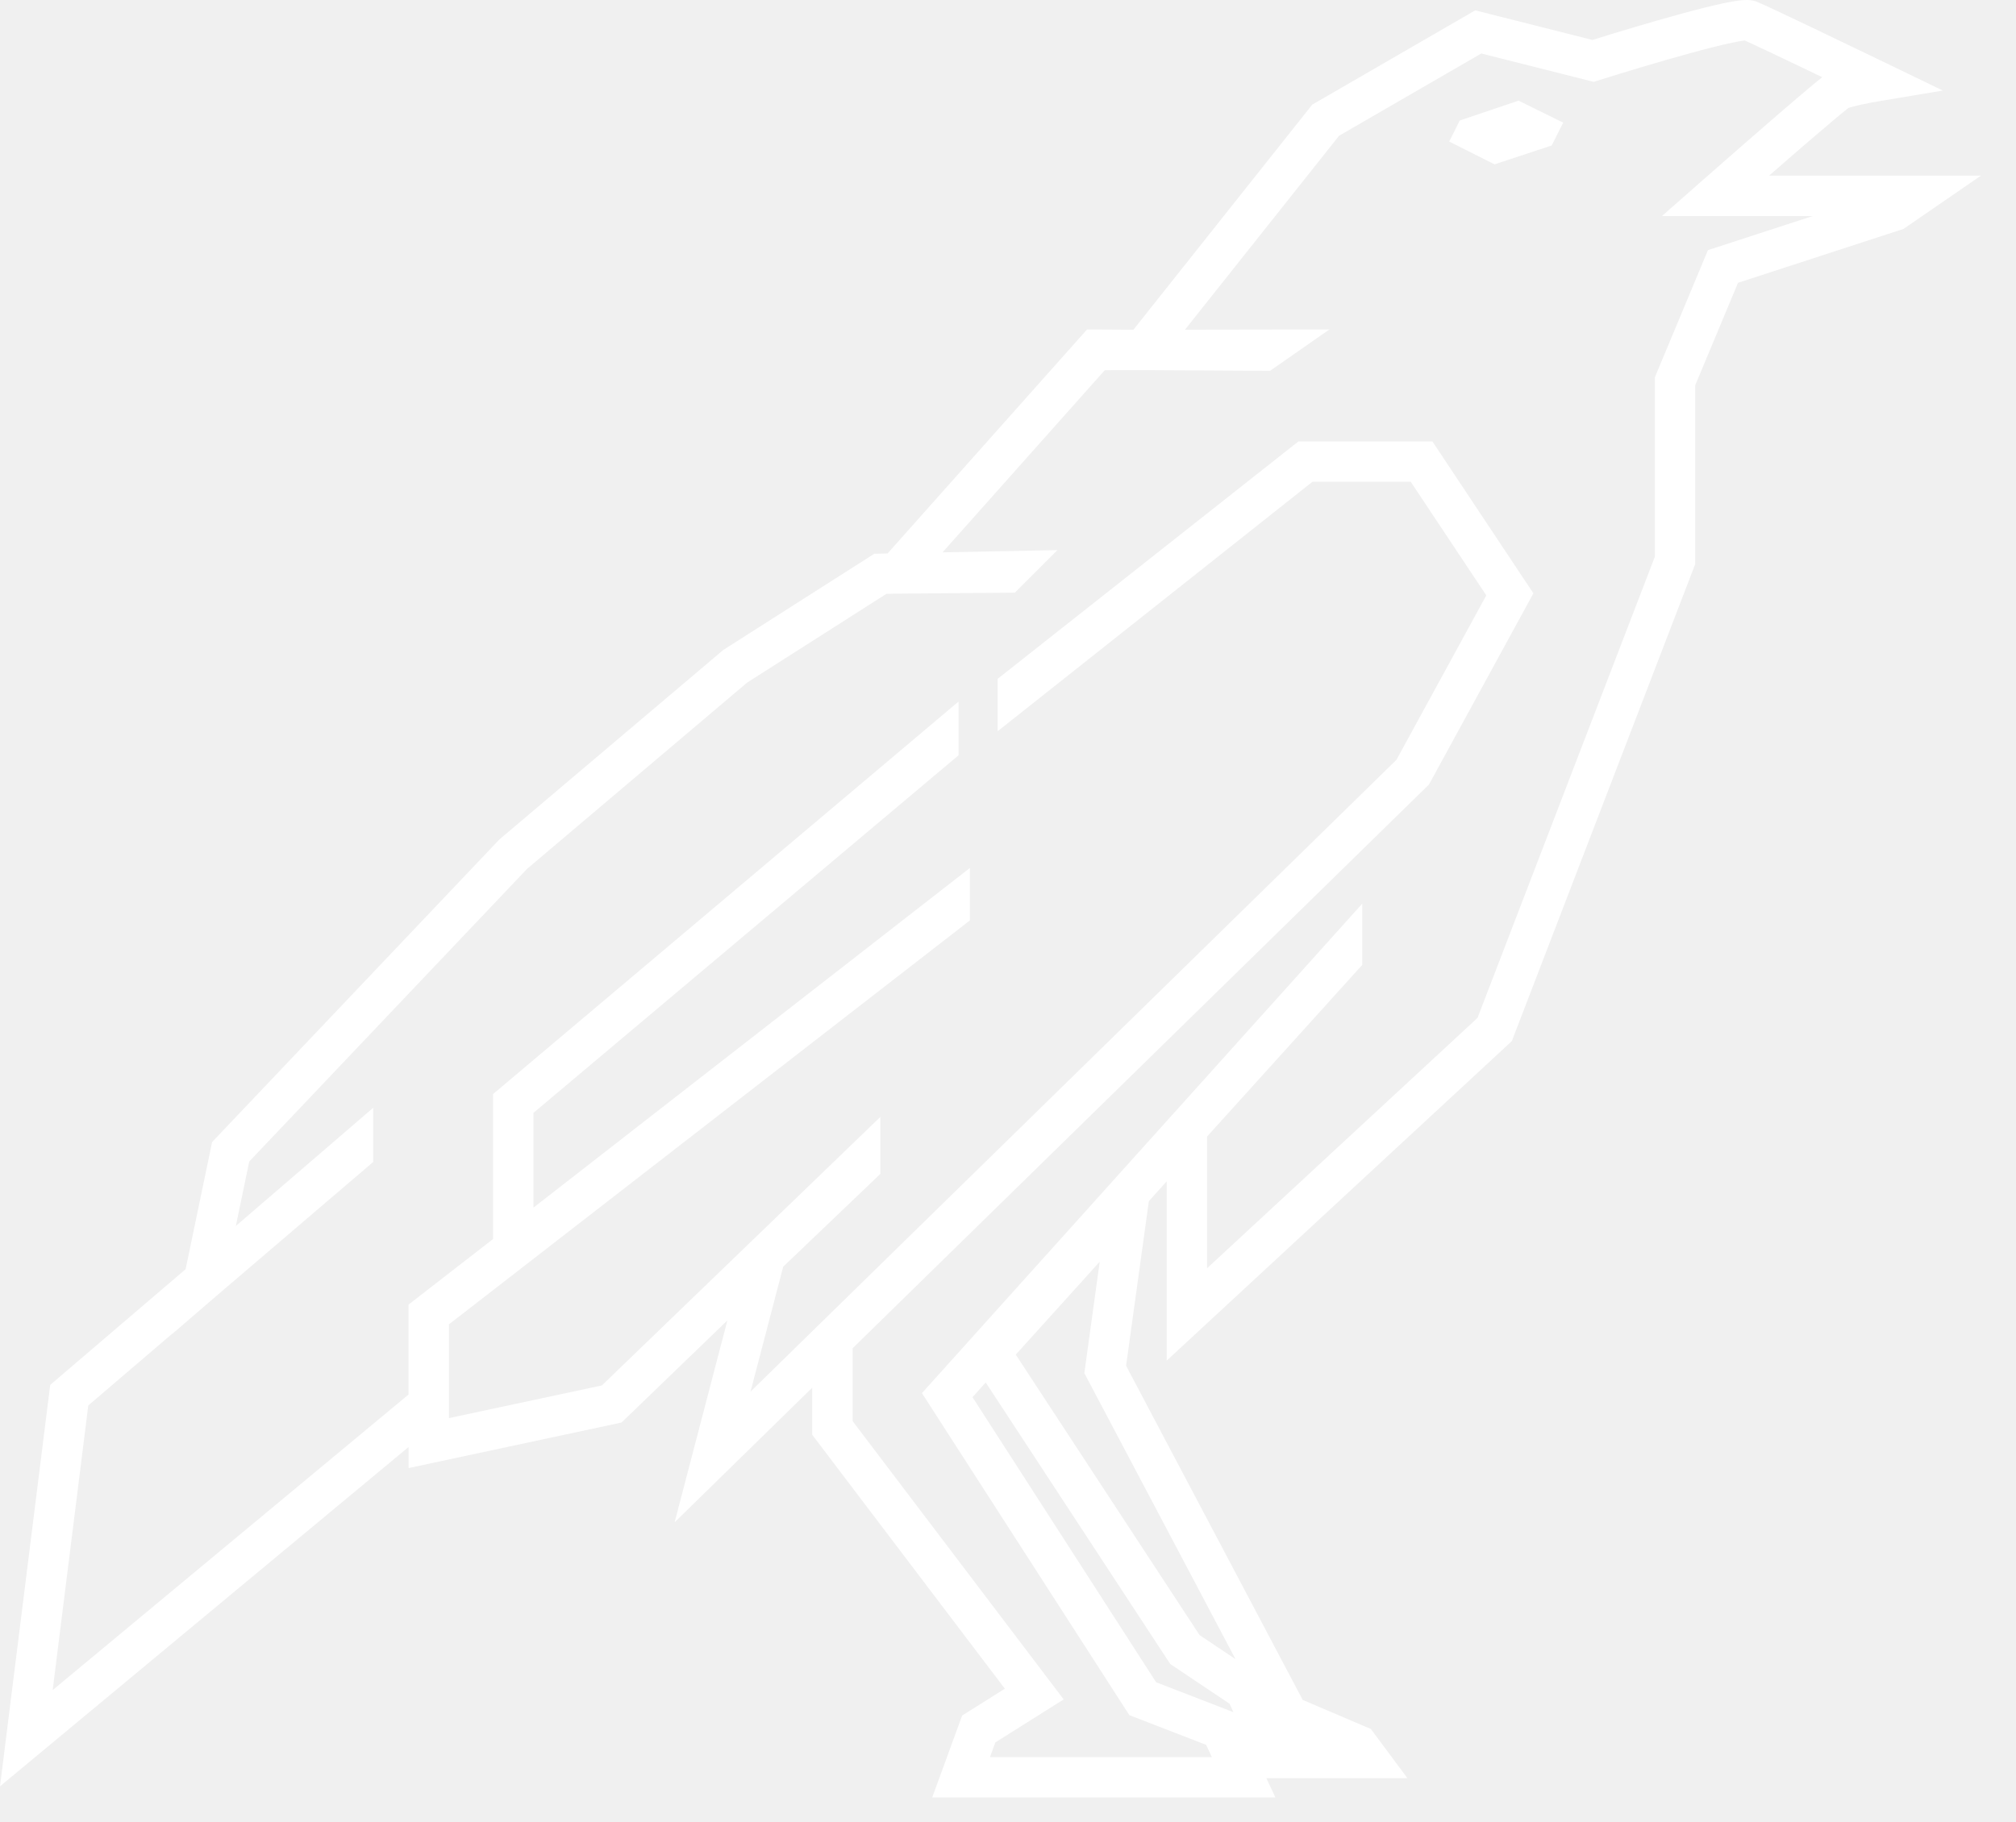
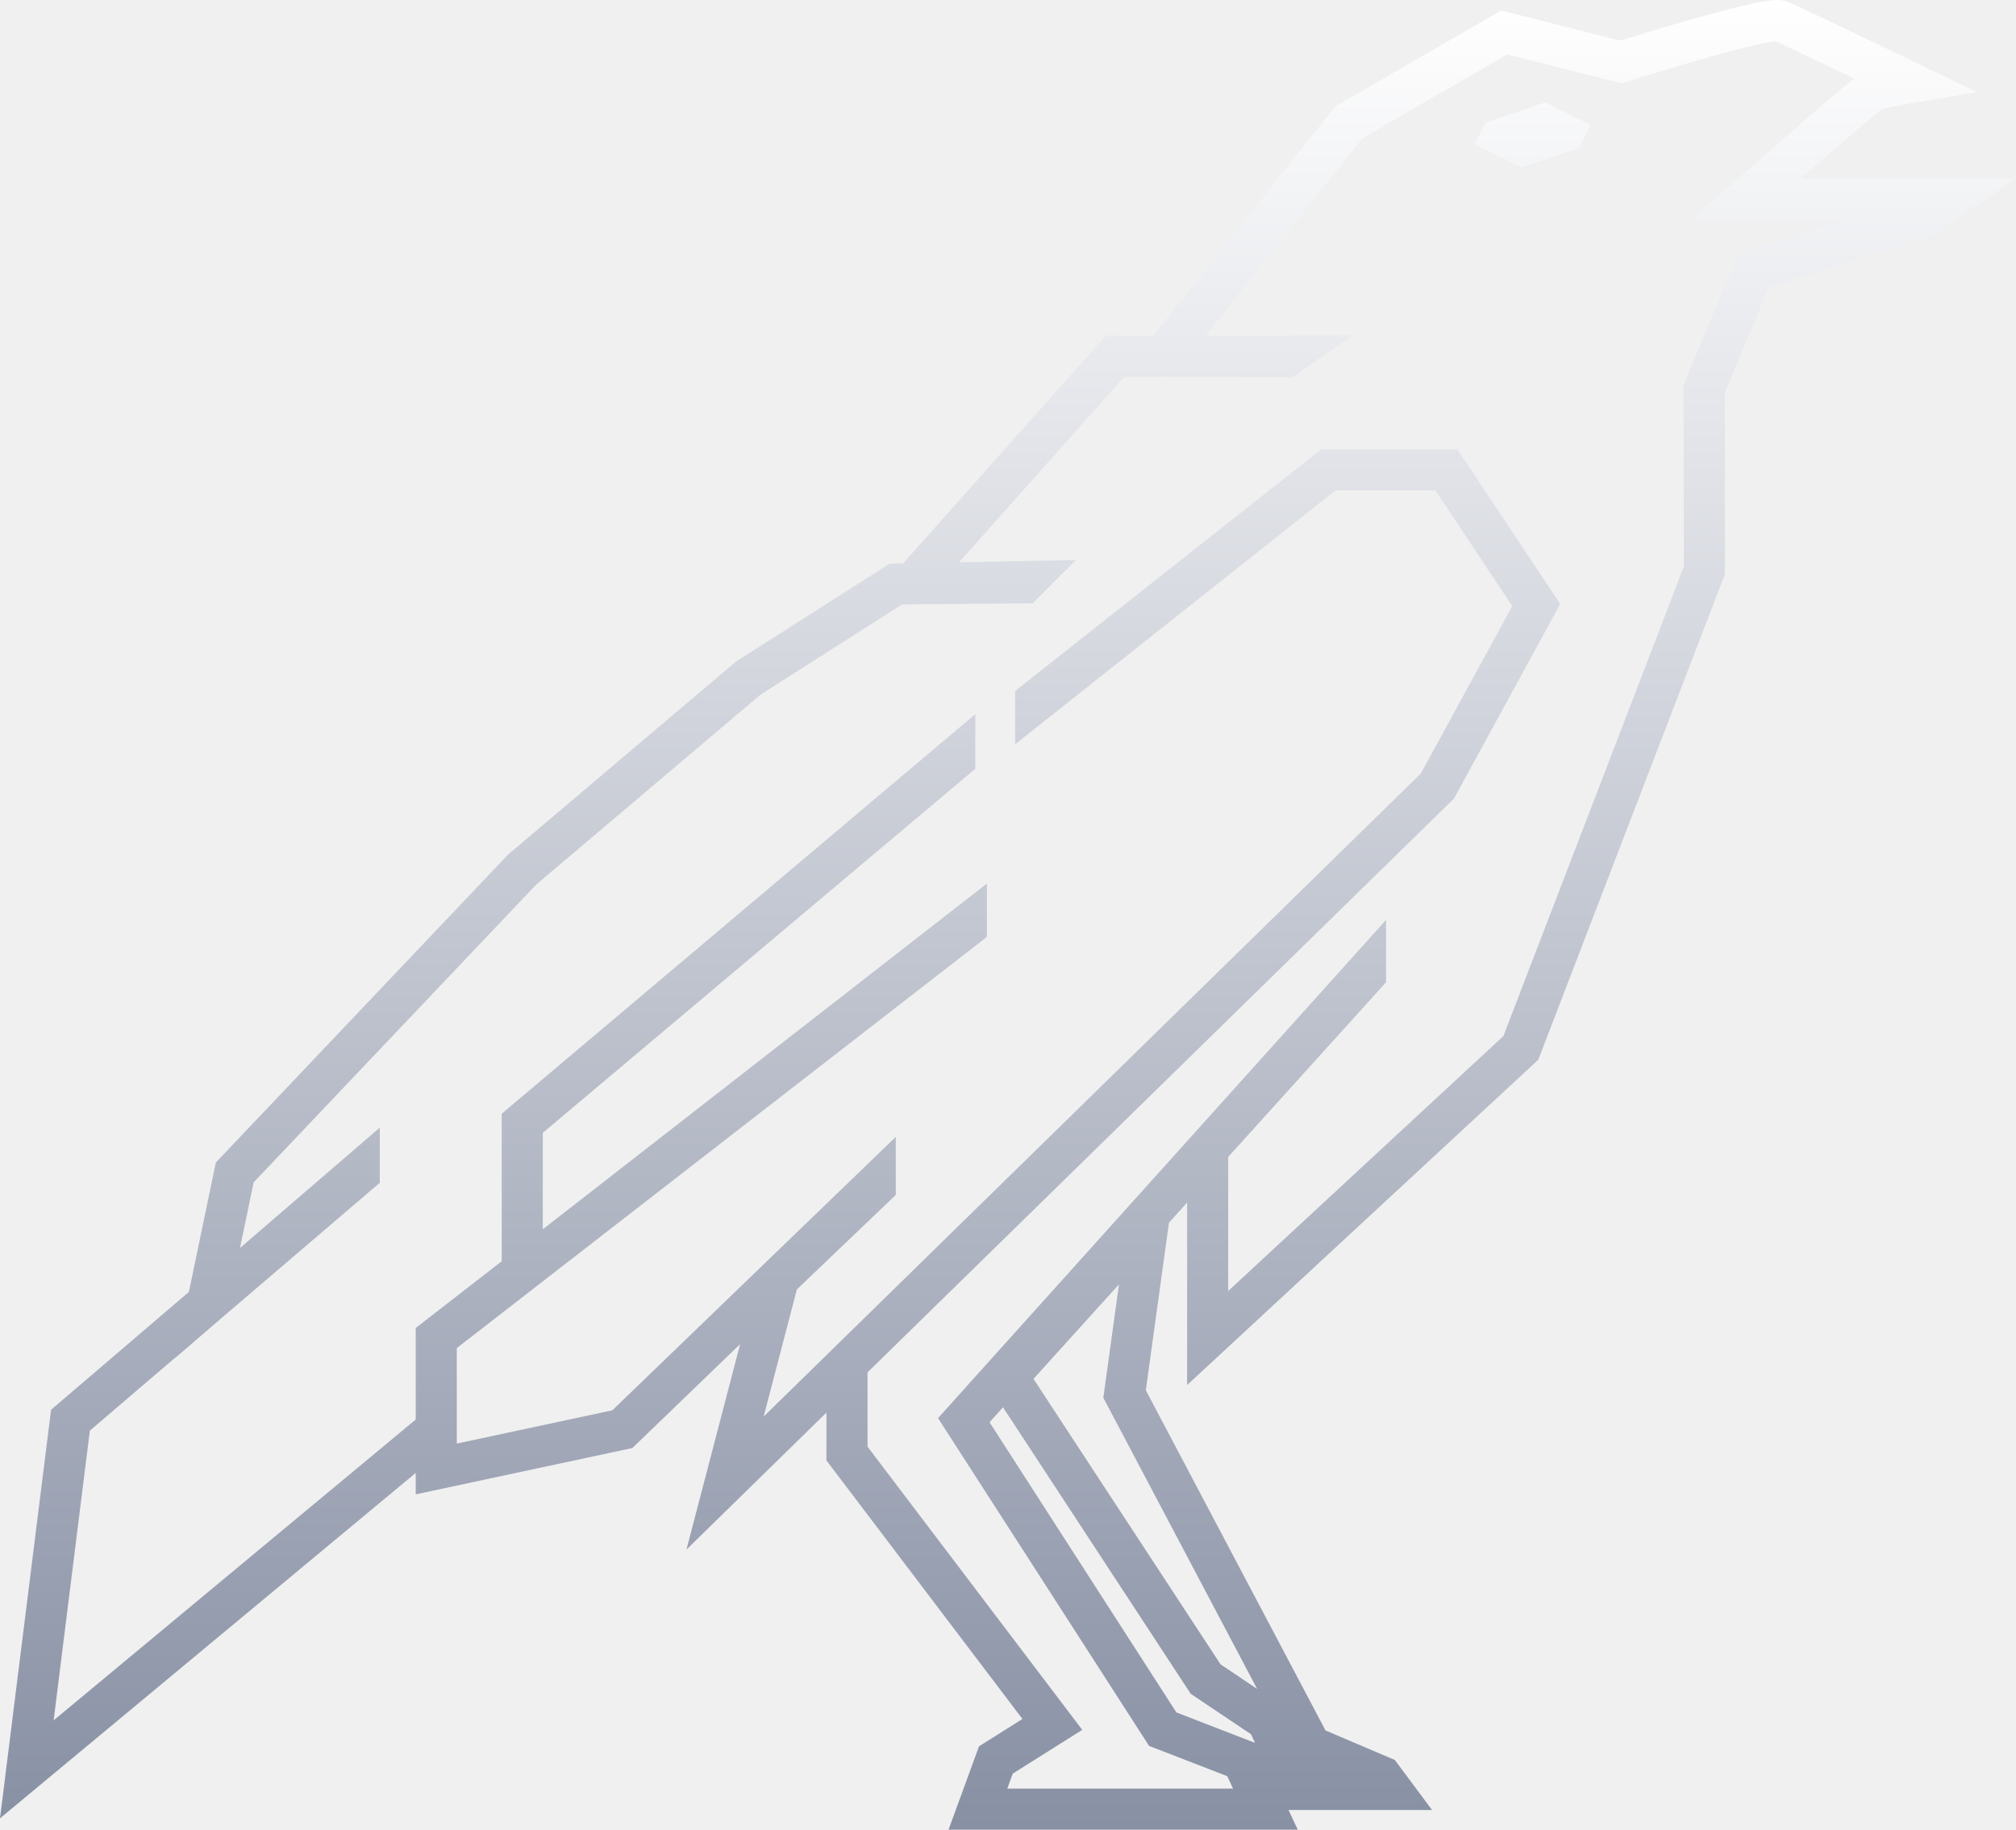
- <svg xmlns="http://www.w3.org/2000/svg" width="2.479rem" height="2.241rem" fill="none" viewBox="0 0 52 47">
-   <path fill="#fff" fill-rule="evenodd" d="M45.052 0c.047 0 .155.002.267.047.282.113 2.348 1.107 3.319 1.576l1.474.713-1.615.27c-.124.02-.32.056-.502.096a5 5 0 0 0-.312.08l-.064.049q-.103.082-.273.224c-.225.19-.523.444-.85.725l-.865.752h5.464L49.1 5.905l-4.27 1.391-1.104 2.644v4.613l-4.73 12.307-8.903 8.245V30.48l-.46.511-.587 4.246 4.556 8.622 1.757.749.943 1.268h-3.639l.235.499h-8.853l.772-2.113 1.102-.693-4.969-6.552v-1.214l-3.549 3.473 1.361-5.209-2.73 2.634-5.493 1.175v-.543L0 46.087l1.295-10.356 3.493-2.986.683-3.28 7.41-7.807 5.775-4.889 3.895-2.482.342-.007 5.146-5.78 1.196.007L33.847 2.7 38.052.267l3.023.764a69 69 0 0 1 2.262-.668C43.75.25 44.142.15 44.45.085c.153-.033.296-.059.416-.073q.09-.011.185-.012M25.085 36.048l.34-.38 4.76 7.264 1.53 1.025.099.217-1.993-.771zm5.48-27.542L34.29 8.5 32.76 9.567l-3.275-.018-.989.002-4.185 4.7 2.964-.058-1.098 1.098-3.04.025-.274.006-3.589 2.287-5.678 4.807-7.167 7.551-.346 1.664 3.543-3.05v1.398l-4.026 3.44-1.161 1 .002-.008-2.164 1.85-.918 7.343 9.179-7.625v-2.32l2.18-1.692v-3.74L24.725 18.1v1.386L13.76 28.712v2.445l11.257-8.763v1.353L13.56 32.633l-1.98 1.535v2.42l3.944-.843 3.744-3.611v-.002l.108-.102 3.332-3.214v1.47l-2.506 2.395-.843 3.223 16.66-16.3 2.318-4.243-1.95-2.932h-2.533l-8.12 6.436v-1.352L33.35 11.5l.143-.112h3.453l2.606 3.92-2.693 4.932-14.866 14.545v1.881l5.443 7.179-1.762 1.109-.139.38h5.724l-.148-.316-1.981-.767-5.35-8.308 6.314-7.02v-.001l.135-.149 4.908-5.458v1.58l-4.002 4.428v3.398l6.976-6.46 4.575-11.901V9.732l1.368-3.278 2.704-.88h-3.89l1.036-.912c.5-.44 1.259-1.105 1.913-1.67.327-.282.63-.541.861-.735.115-.096.215-.179.293-.24l.032-.026c-.835-.4-1.714-.82-1.998-.946l-.015.001a4 4 0 0 0-.322.057c-.28.06-.648.153-1.056.265-.813.222-1.75.506-2.364.7l-.14.044-2.9-.732-3.668 2.122zM45.05 1.041h-.003zM31.868 42.806l-3.899-7.379.397-2.875L26.2 34.95l4.741 7.235zM37.38 3.652l1.17.588 1.474-.487.296-.589-1.15-.567-1.518.513z" clip-rule="evenodd" />
+ <svg xmlns="http://www.w3.org/2000/svg" width="1545" height="1402" viewBox="0 0 1545 1402" fill="none">
+   <path fill-rule="evenodd" clip-rule="evenodd" d="M1362.01 0C1363.43 0.004 1366.69 0.068 1370.07 1.421C1378.61 4.838 1441.06 34.884 1470.42 49.08L1515 70.633L1466.16 78.773C1462.41 79.397 1456.48 80.482 1450.98 81.677C1448.23 82.276 1445.73 82.872 1443.74 83.42C1442.67 83.714 1441.96 83.939 1441.53 84.08C1441.06 84.44 1440.42 84.937 1439.61 85.584C1437.56 87.21 1434.77 89.509 1431.36 92.37C1424.54 98.077 1415.54 105.781 1405.69 114.286C1397.26 121.565 1388.24 129.401 1379.5 137.023H1544.69L1484.39 178.528L1355.31 220.574L1321.93 300.512V439.958L1178.9 812.017L909.775 1061.29V921.456L895.851 936.937L878.122 1065.29L1015.83 1325.96L1068.95 1348.58L1097.48 1386.93H987.479L994.564 1402H726.929L750.275 1338.13L783.576 1317.17L633.368 1119.08V1082.4L526.078 1187.38L567.217 1029.92L484.656 1109.55L318.599 1145.05V1128.64L0 1393.3L39.136 1080.21L144.764 989.936L165.409 890.782L389.418 654.771L564.008 506.965L681.754 431.914L692.089 431.709L847.664 256.992L883.829 257.182L1023.25 81.616L1150.39 8.061L1241.78 31.159C1260.49 25.3 1286.88 17.342 1310.15 10.983C1322.67 7.563 1334.51 4.542 1343.84 2.567C1348.47 1.586 1352.79 0.796 1356.41 0.369C1358.2 0.157 1360.13 -0.005 1362.01 0ZM758.36 1089.8L768.672 1078.34L912.55 1297.9L958.782 1328.91L961.786 1335.47L901.544 1312.15L758.36 1089.8ZM924.044 257.156L1036.62 256.927L990.435 289.22L891.428 288.699L861.524 288.76L734.993 430.86L824.601 429.085L791.425 462.261L699.494 463.046L691.217 463.21L582.722 532.364L411.067 677.686L194.4 905.96L183.928 956.256L291.057 864.062V906.311L169.342 1010.34L134.223 1040.56L134.276 1040.31L68.857 1096.22L41.105 1318.23L318.599 1087.71V1017.55L384.504 966.438V853.382L747.472 547.175V589.056L415.981 868.021V941.953L756.325 677.017V717.908L409.91 986.568L409.888 986.586L350.076 1032.97V1106.14L469.279 1080.65L582.492 971.46L582.503 971.42L585.731 968.337L686.485 871.162V915.626L610.701 988.015L585.242 1085.45L1088.9 592.685L1158.96 464.394L1100.04 375.755H1023.46L777.965 570.317V529.447L1008.2 347.682L1008.22 347.664L1012.51 344.278H1116.91L1195.7 462.798L1114.27 611.897L664.845 1051.61V1108.5L829.406 1325.51L776.146 1359.04L771.949 1370.52H944.991L940.51 1360.99L880.626 1337.81L718.878 1086.63L909.775 874.386V874.363L913.838 869.868L1062.24 704.871V752.652L941.251 886.482V989.231L1152.15 793.894L1290.45 434.116V294.204L1331.82 195.118L1413.54 168.5H1295.97L1327.26 140.949C1342.37 127.65 1365.33 107.547 1385.12 90.461C1395.01 81.924 1404.15 74.099 1411.14 68.242C1414.63 65.321 1417.65 62.829 1420 60.962C1420.33 60.699 1420.65 60.442 1420.97 60.194C1395.73 48.075 1369.15 35.406 1360.54 31.578C1360.41 31.593 1360.26 31.609 1360.1 31.628C1357.87 31.892 1354.61 32.46 1350.36 33.361C1341.92 35.148 1330.77 37.98 1318.45 41.347C1293.88 48.062 1265.56 56.654 1246.99 62.518L1242.73 63.864L1155.08 41.713L1044.18 105.87L924.044 257.156ZM1361.92 31.477C1362.1 31.477 1362.06 31.49 1361.84 31.478C1361.88 31.477 1361.9 31.477 1361.92 31.477ZM1442.3 83.518C1442.3 83.519 1442.27 83.54 1442.22 83.575C1442.28 83.535 1442.31 83.517 1442.3 83.518ZM963.41 1294.11L845.554 1071.03L857.559 984.113L792.04 1056.57L935.381 1275.31L963.41 1294.11ZM1130.1 110.408L1165.48 128.199L1210.05 113.453L1219 95.657L1184.19 78.51L1138.34 94.031L1130.1 110.408Z" fill="url(#paint0_linear_861_1456)" />
+   <defs>
+     <linearGradient id="paint0_linear_861_1456" x1="772.346" y1="0" x2="772.346" y2="1401.32" gradientUnits="userSpaceOnUse">
+       <stop stop-color="white" />
+       <stop offset="1" stop-color="#8890A4" />
+     </linearGradient>
+   </defs>
</svg>
